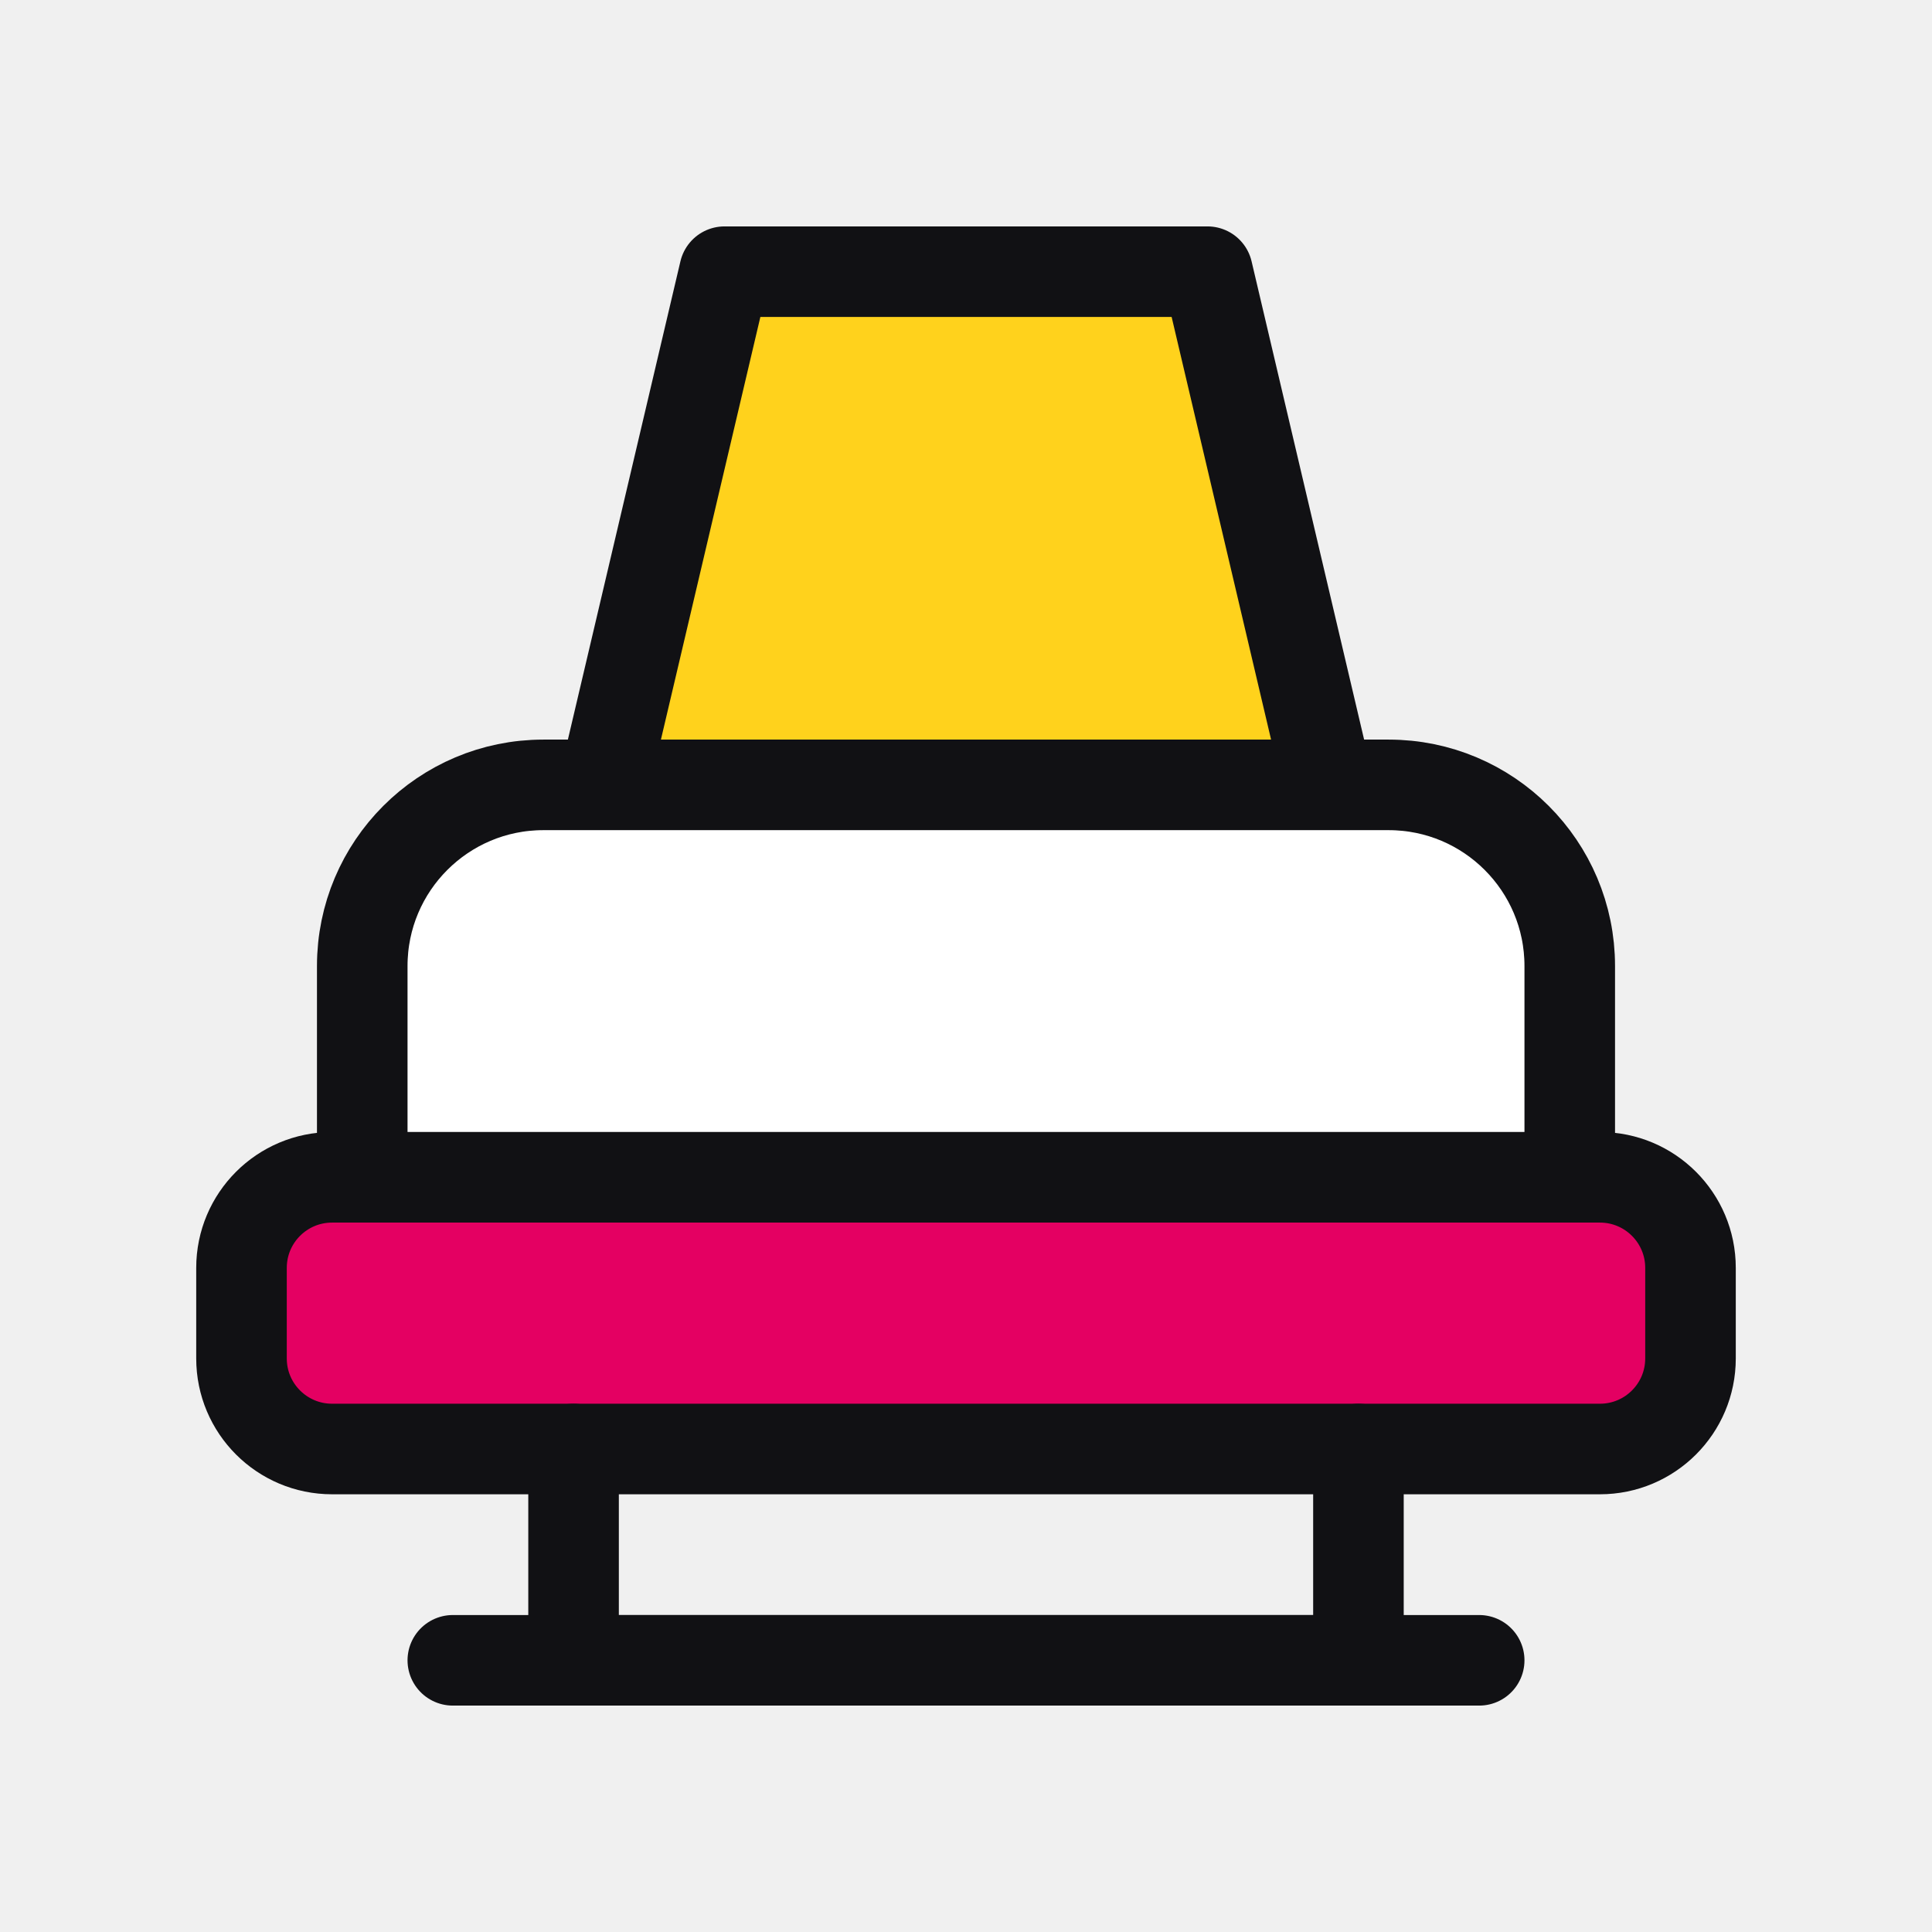
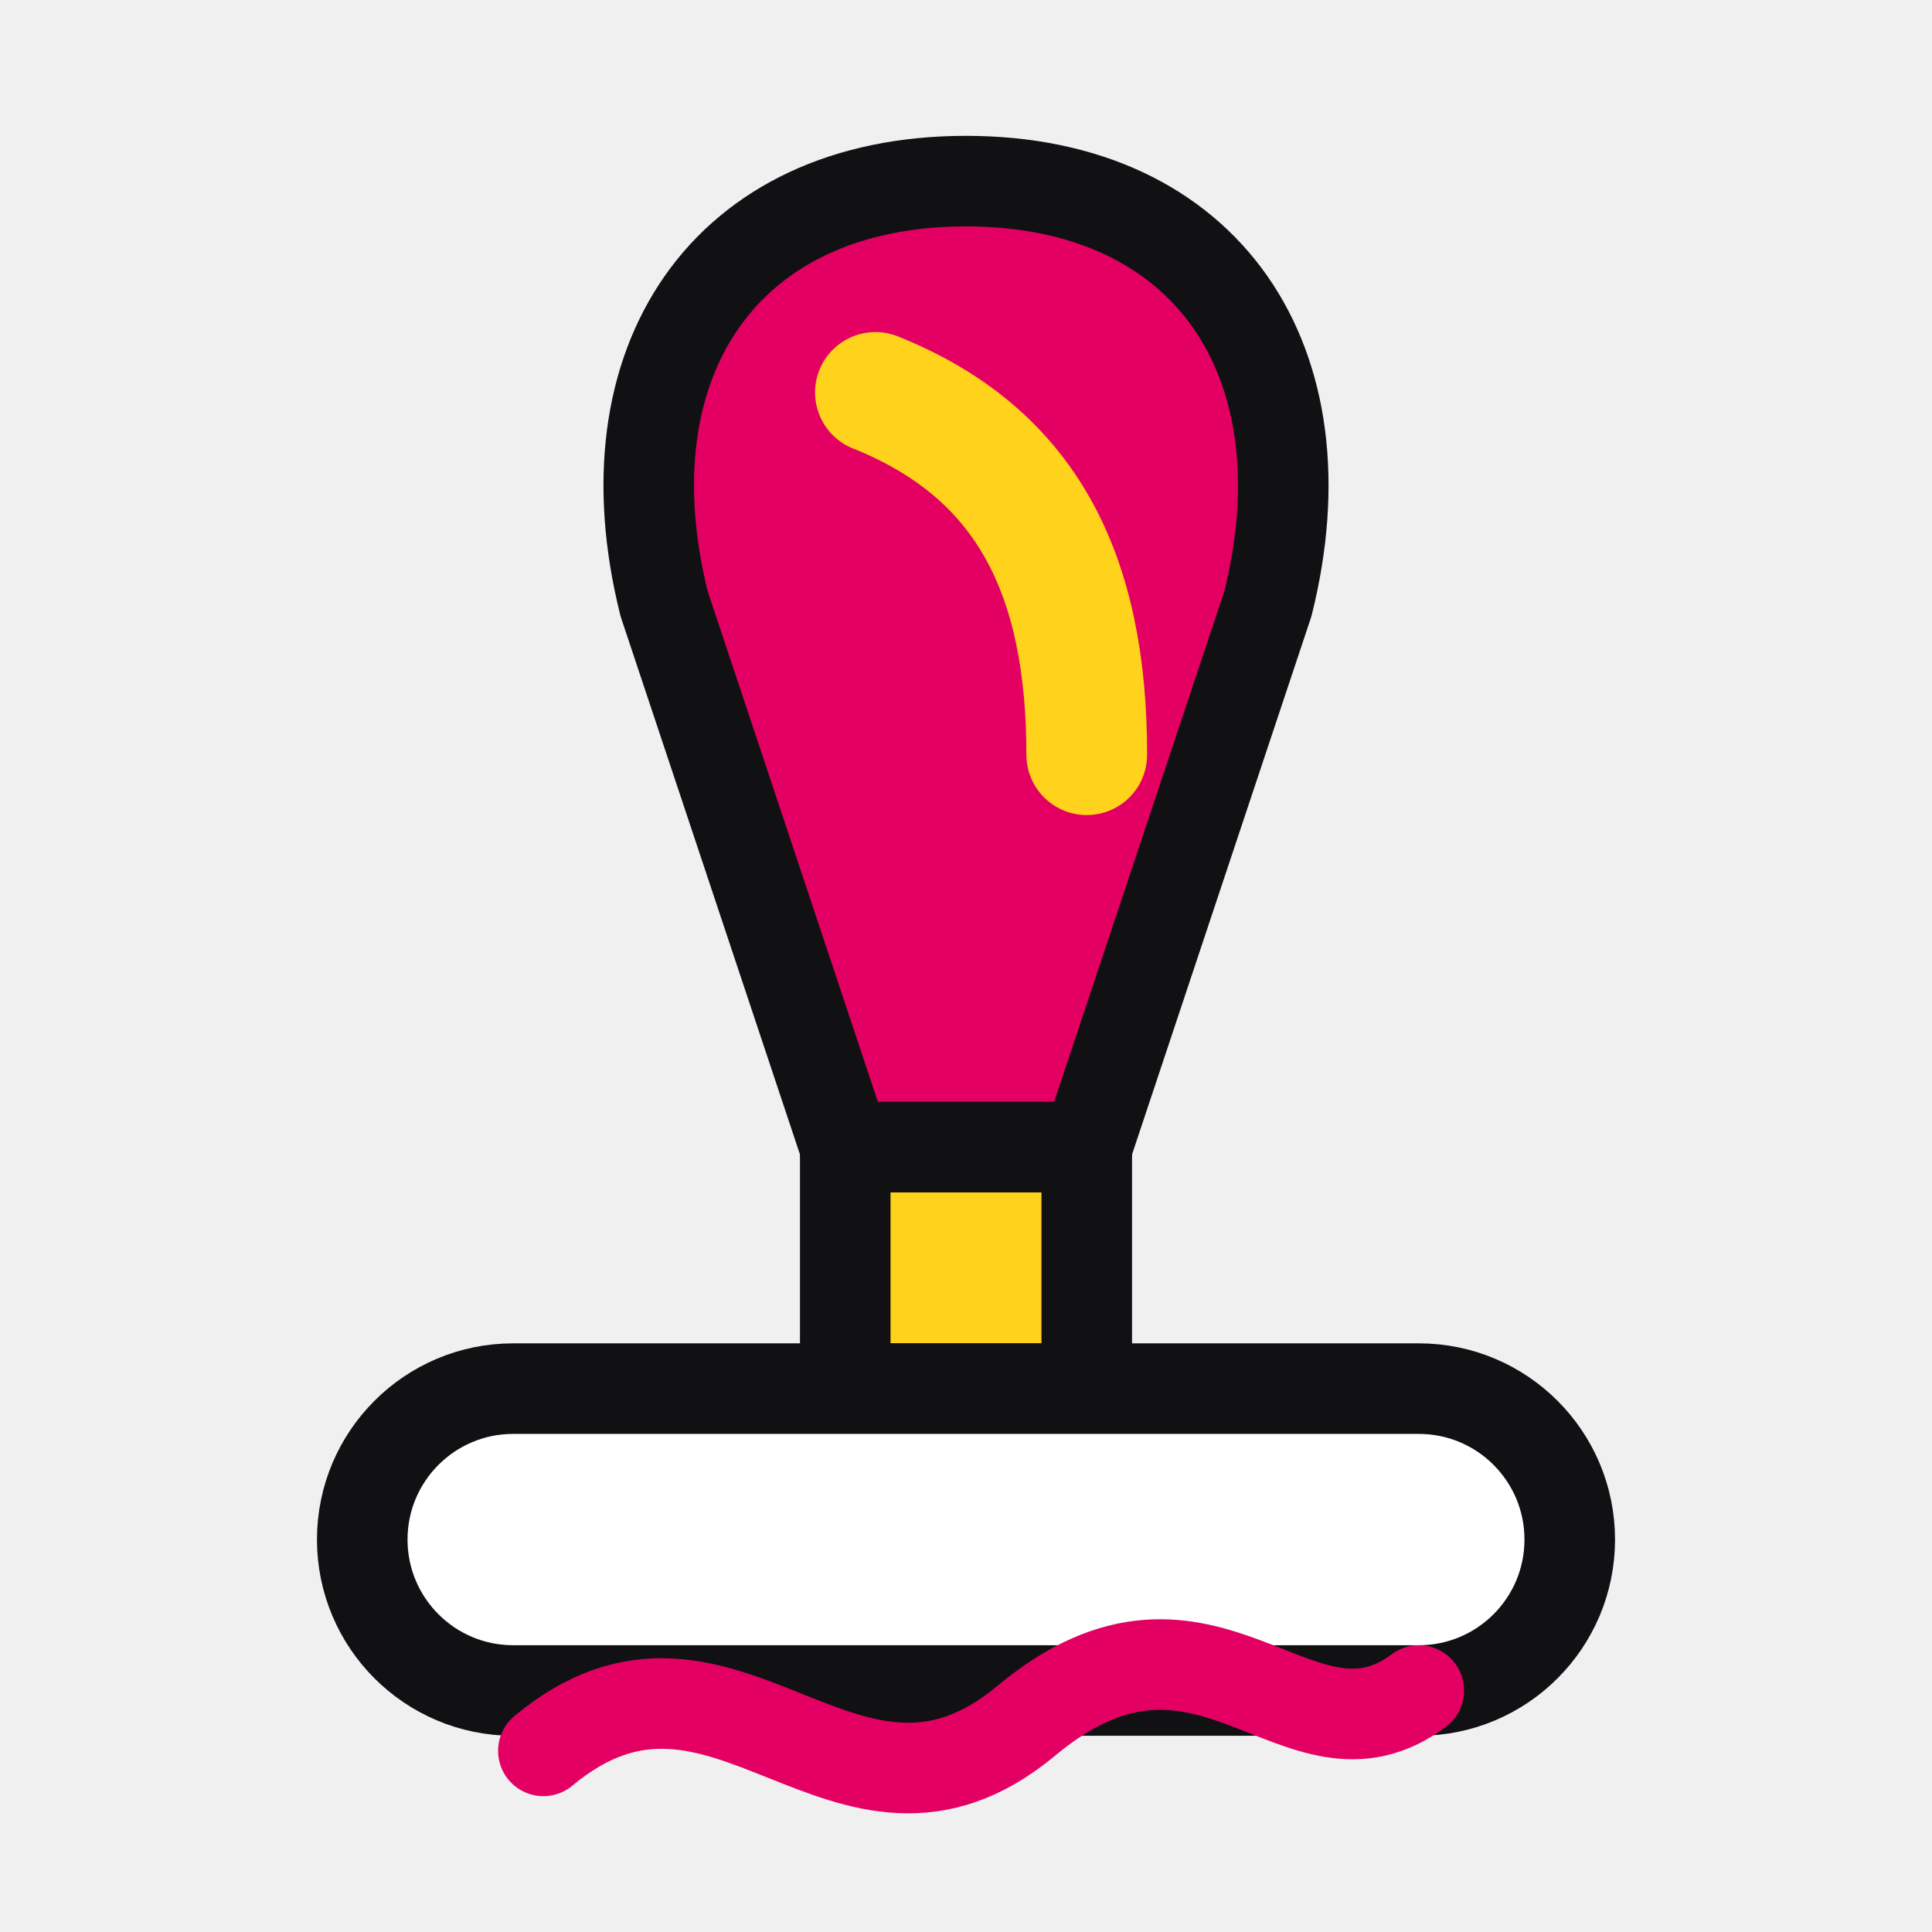
<svg xmlns="http://www.w3.org/2000/svg" viewBox="0 0 64 64" fill="none" stroke="#111114" stroke-width="3" stroke-linecap="round" stroke-linejoin="round">
-   <path d="M24 9h16l4 17H20l4-17Z" fill="#ffd21c" />
-   <path d="M18 26h28a6 6 0 0 1 6 6v7H12v-7a6 6 0 0 1 6-6Z" fill="#fff" />
-   <rect x="8" y="39" width="48" height="9" rx="3" fill="#e40062" />
-   <path d="M15 55h34" />
-   <path d="M19 48v7h26v-7" />
+   <path d="M32 6c-8 0-12 6-10 14l6 18h8l6-18C44 12 40 6 32 6Z" fill="#e40062" />
+   <path d="M29 13c5 2 7 6 7 12" stroke="#ffd21c" stroke-width="4" />
+   <path d="M28 38h8v8h-8z" fill="#ffd21c" />
+   <rect x="12" y="46" width="40" height="10" rx="5" fill="#fff" />
+   <path d="M18 58c6-5 10 4 16-1 6-5 9 2 13-1" stroke="#e40062" />
</svg>
